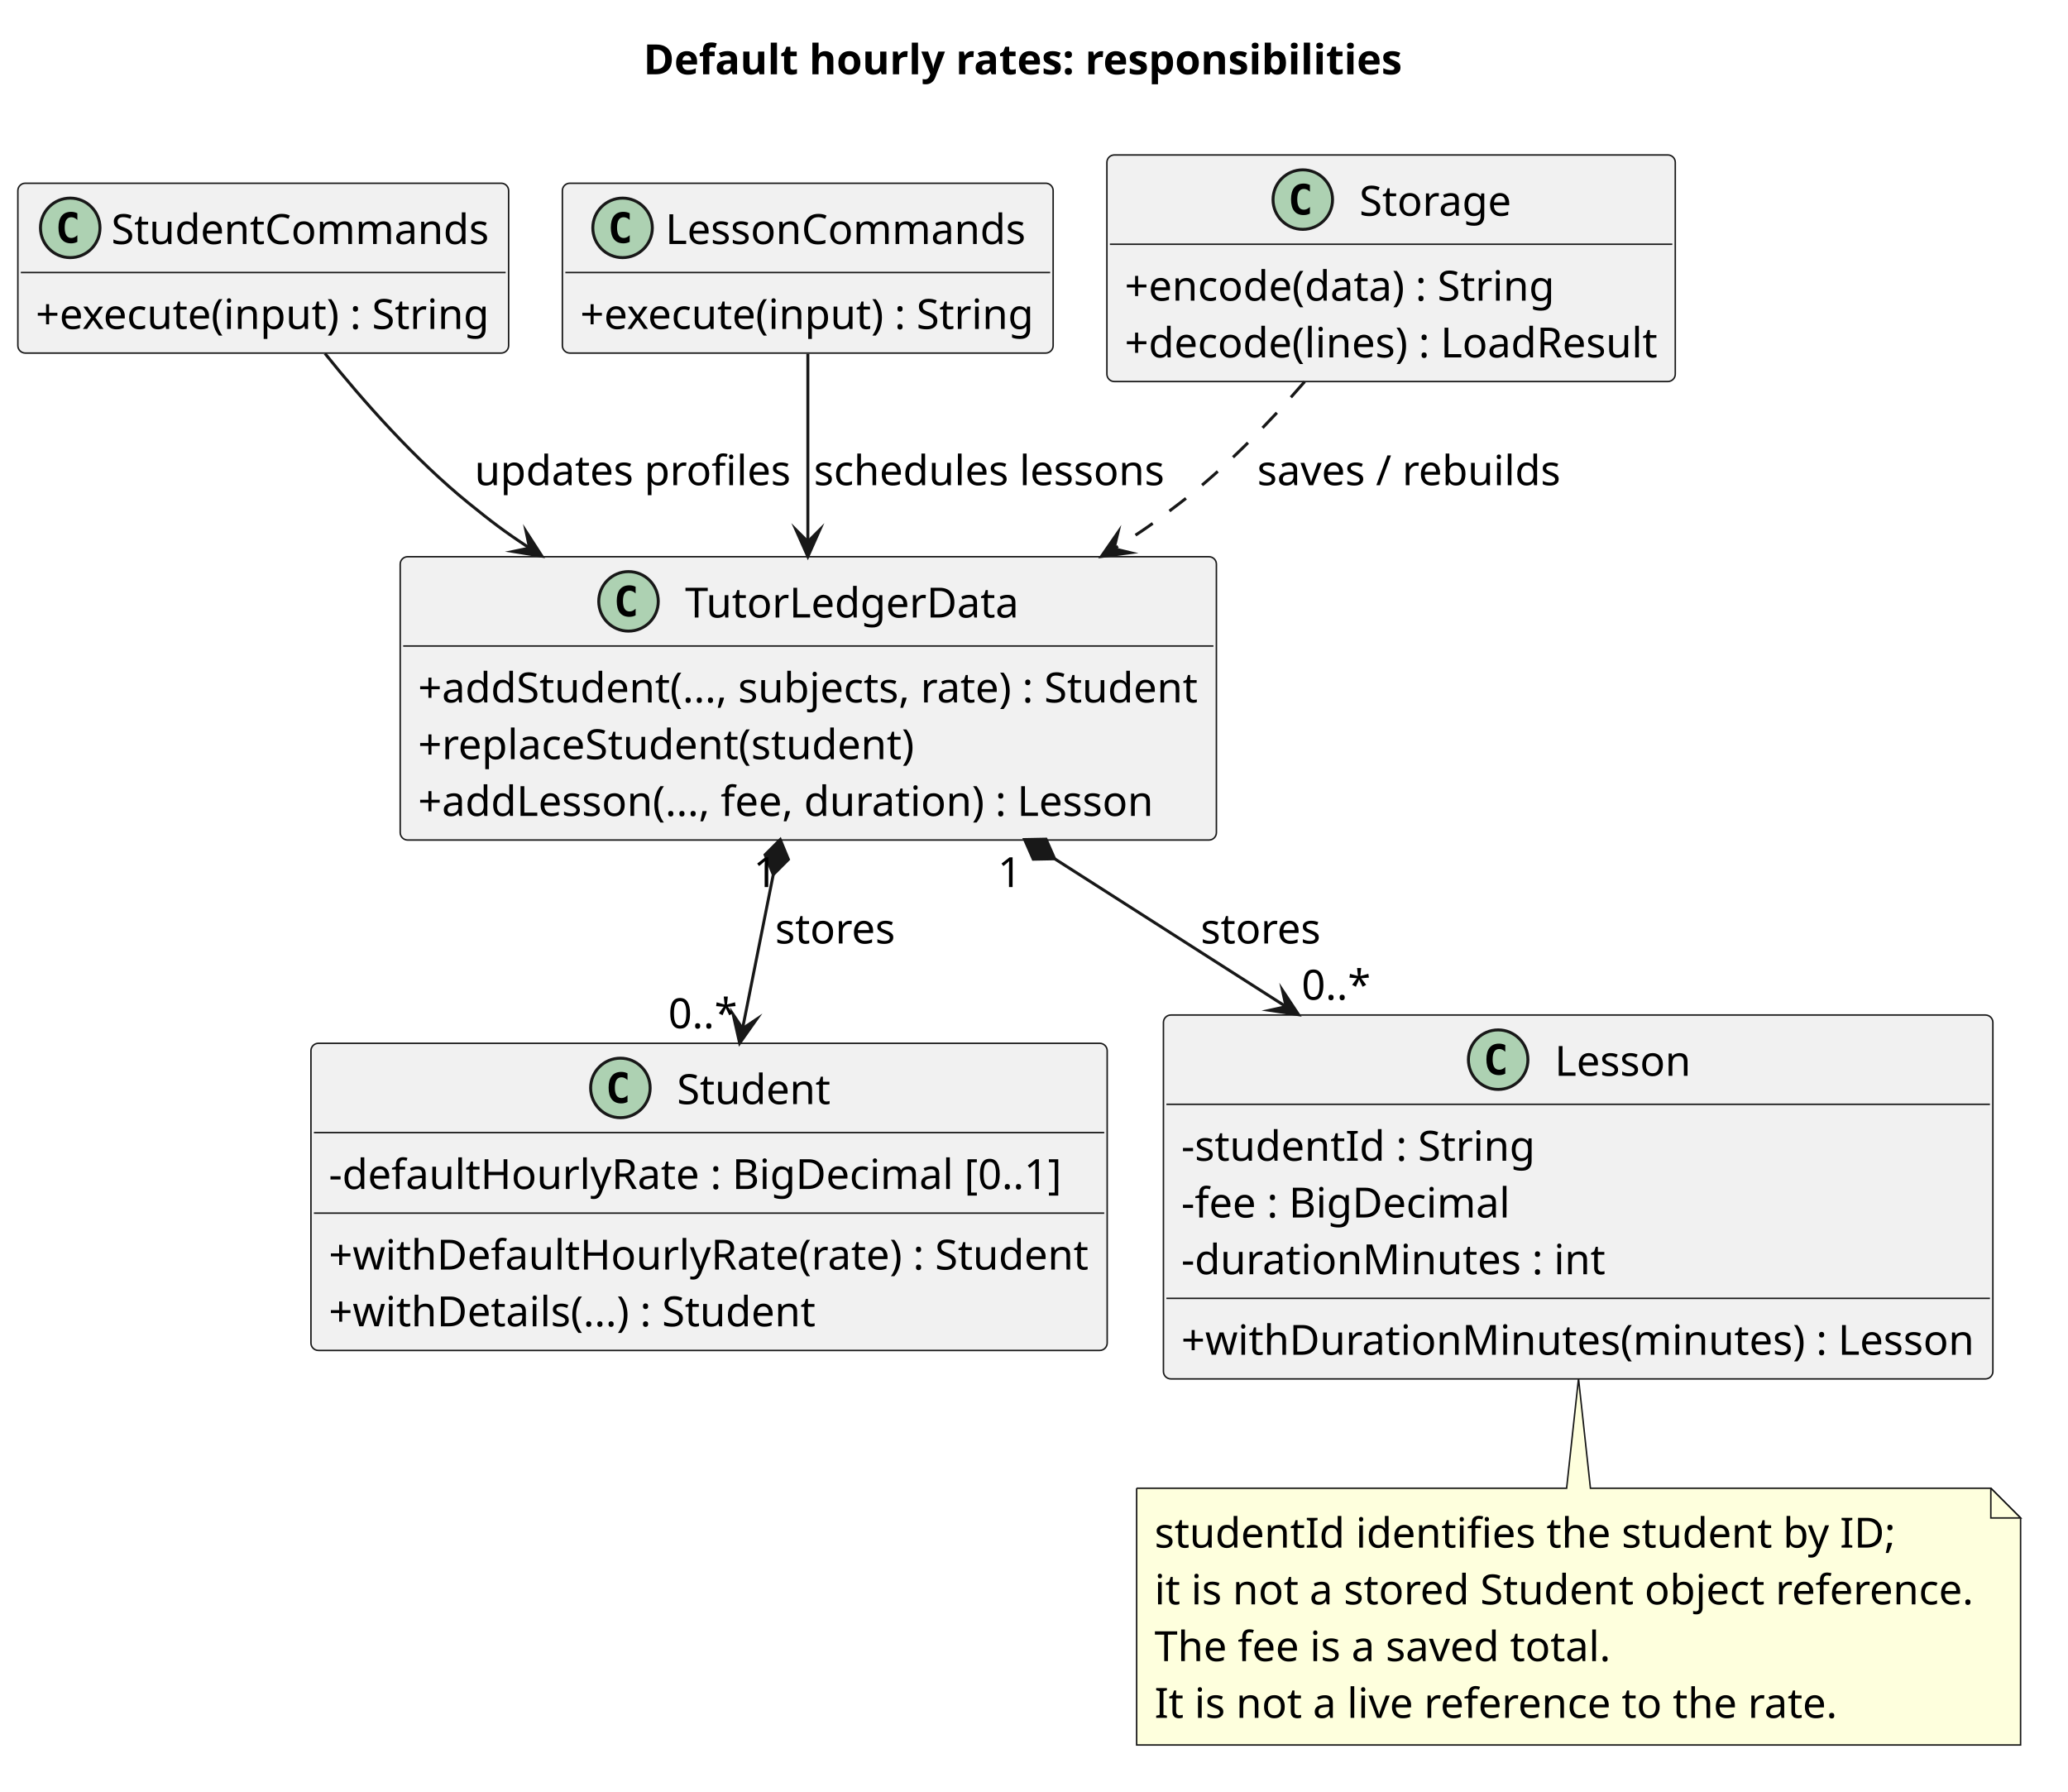
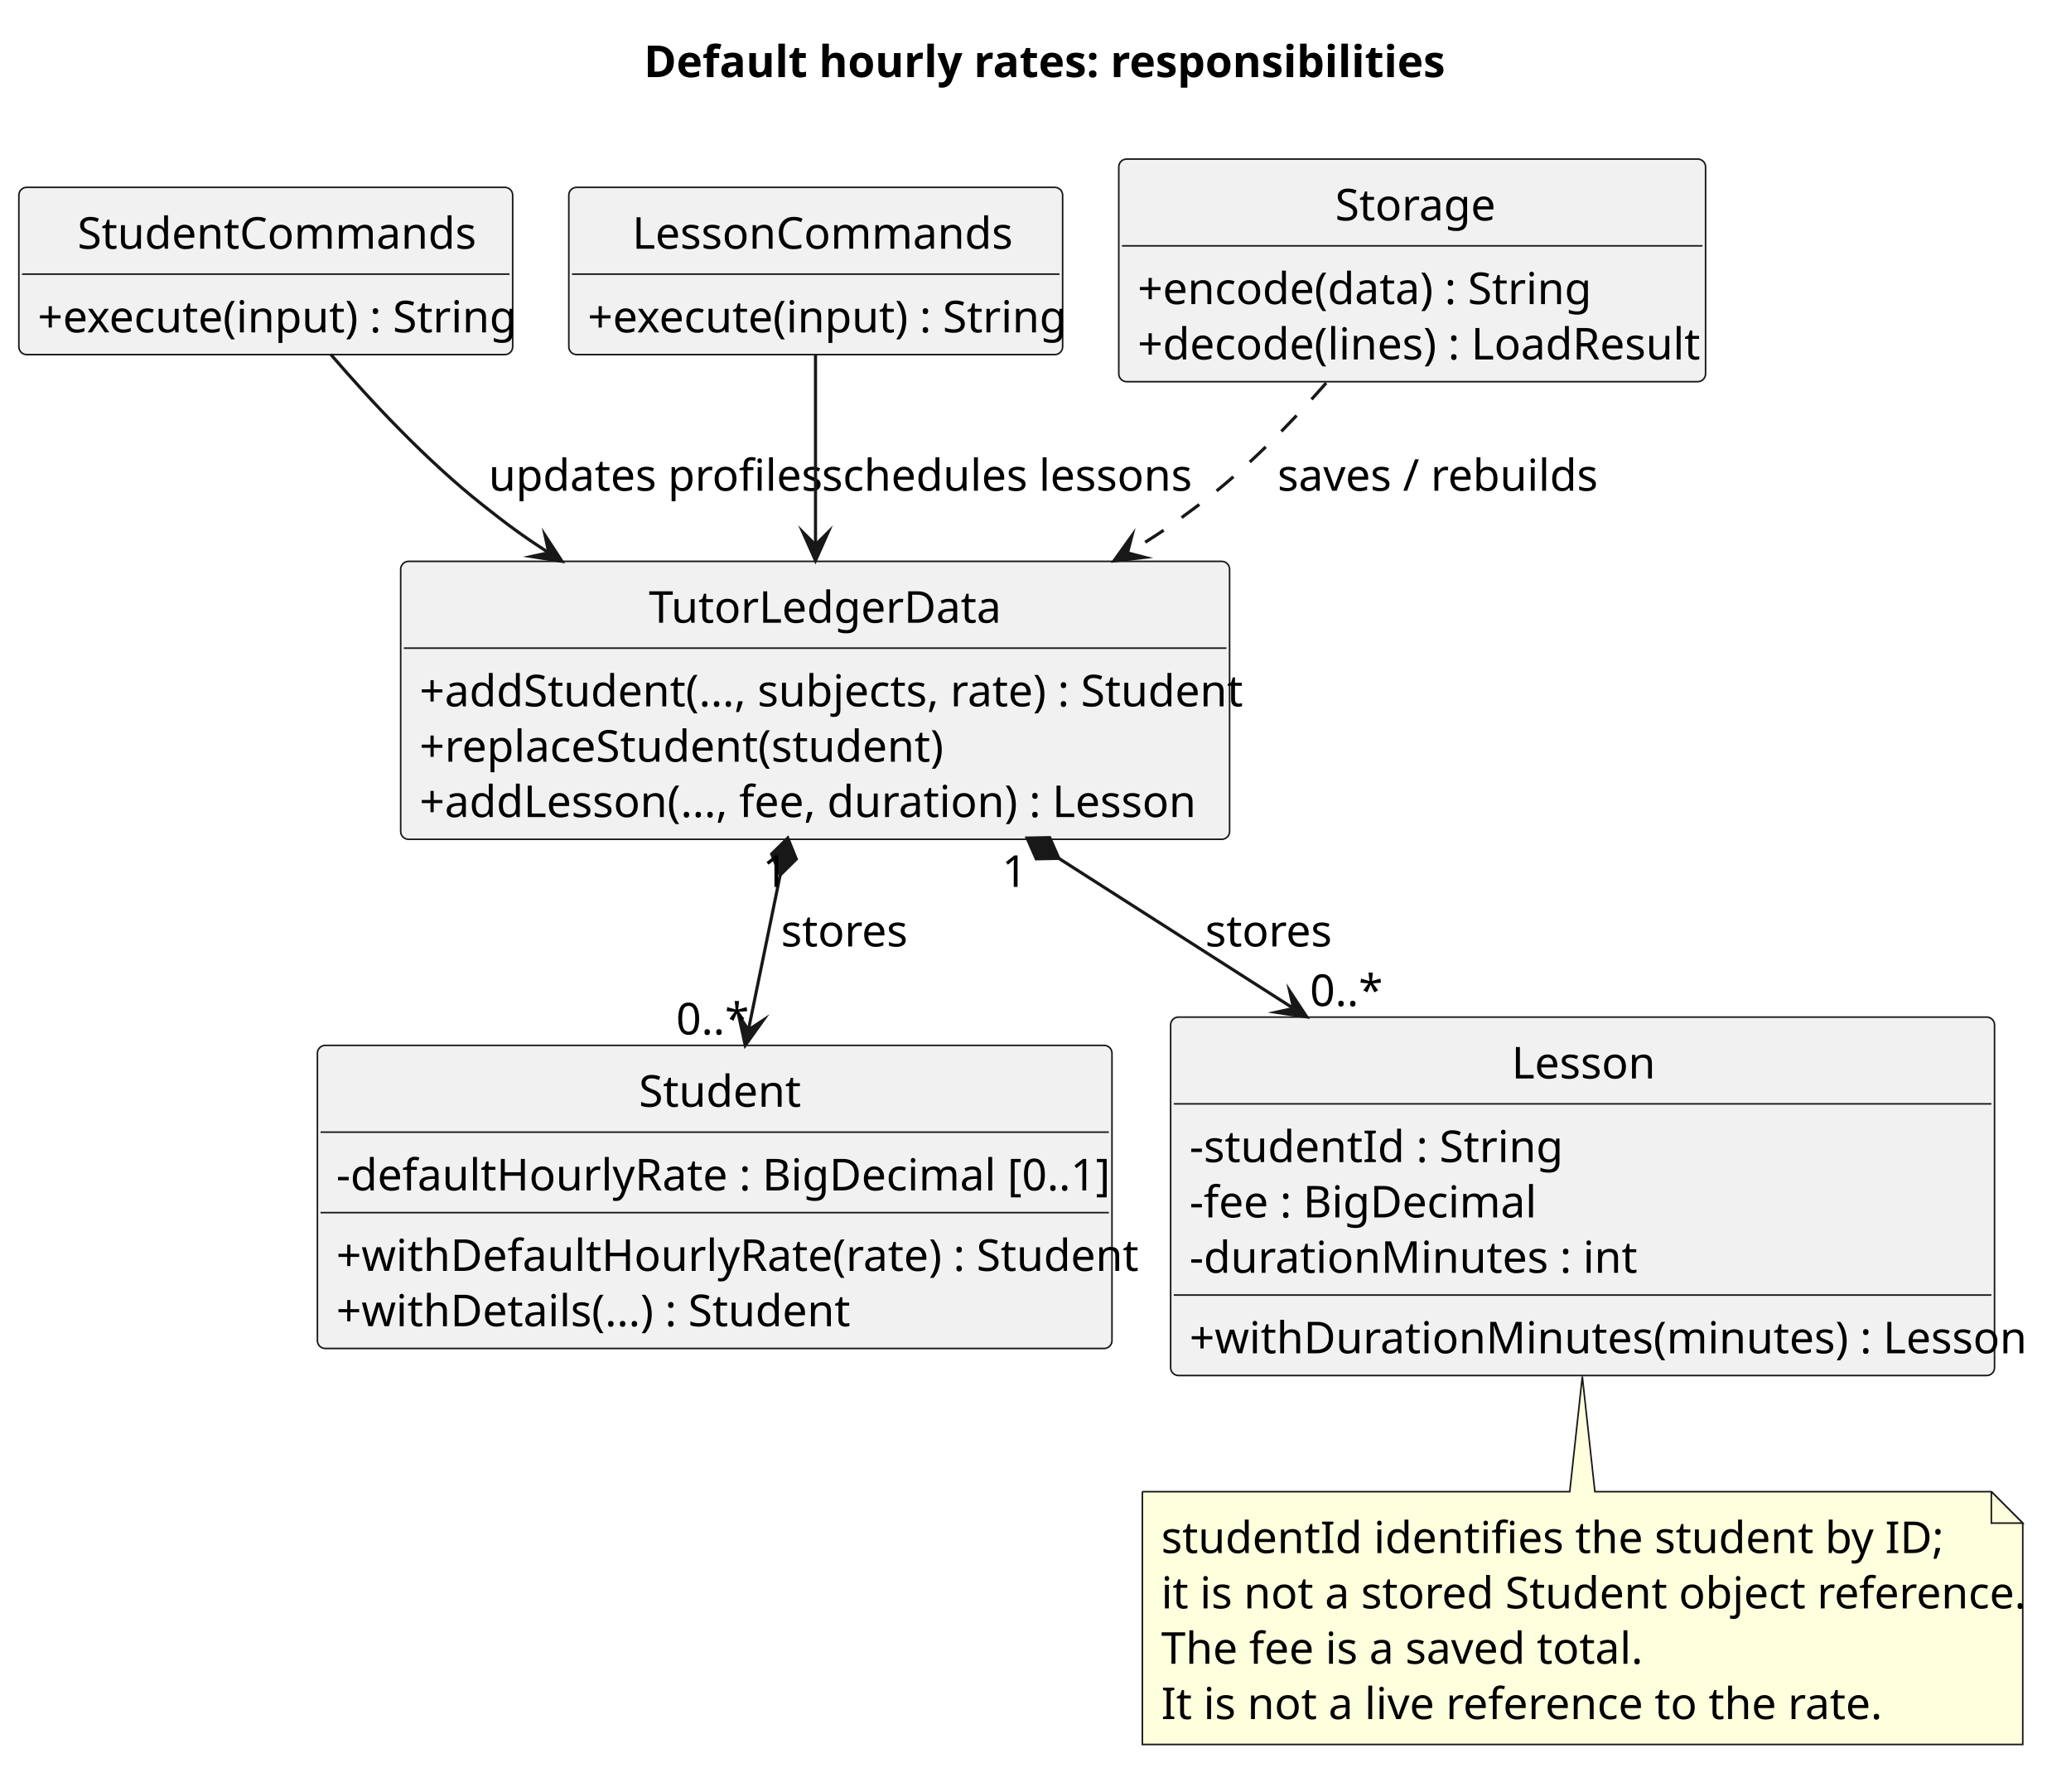
- <svg xmlns="http://www.w3.org/2000/svg" version="1.1" data-diagram-type="CLASS" style="width:695px;height:602px;background:#FFFFFF;" width="695px" height="602px" viewBox="0 0 695 602" zoomAndPan="magnify" preserveAspectRatio="none" contentStyleType="text/css">
+ <svg xmlns="http://www.w3.org/2000/svg" version="1.1" data-diagram-type="CLASS" style="width:659px;height:570px;background:#FFFFFF;" width="659px" height="570px" viewBox="0 0 659 570" zoomAndPan="magnify" preserveAspectRatio="none" contentStyleType="text/css">
  <defs />
  <g font-family="sans-serif" lengthAdjust="spacing">
-     <g class="title" data-source-line="7">
-       <text x="216.236" y="24.966" fill="#000" font-size="14" textLength="255.527" font-weight="700">Default hourly rates: responsibilities</text>
+     <g class="title" data-source-line="8">
+       <text x="204.888" y="24.533" fill="#000" font-size="14" textLength="242.724" font-weight="700">Default hourly rates: responsibilities</text>
    </g>
-     <g class="entity" data-qualified-name="StudentCommands" id="ent0001" data-source-line="9">
-       <rect x="6" y="61.568" width="164.935" height="57.068" fill="#F1F1F1" style="stroke:#181818;stroke-width:0.5;" rx="2.5" ry="2.5" />
-       <ellipse cx="23.605" cy="76.568" rx="10" ry="10" fill="#ADD1B2" style="stroke:#181818;stroke-width:1;" />
-       <path d="M25.996,81.271 Q25.512,81.521 24.98,81.646 Q24.465,81.771 23.887,81.771 Q21.824,81.771 20.73,80.412 Q19.652,79.052 19.652,76.474 Q19.652,73.896 20.73,72.537 Q21.824,71.177 23.887,71.177 Q24.465,71.177 24.996,71.302 Q25.527,71.427 25.996,71.662 L25.996,73.912 Q25.48,73.427 24.98,73.209 Q24.496,72.99 23.98,72.99 Q22.871,72.99 22.308,73.865 Q21.746,74.74 21.746,76.474 Q21.746,78.193 22.308,79.084 Q22.871,79.959 23.98,79.959 Q24.496,79.959 24.98,79.74 Q25.48,79.505 25.996,79.037 L25.996,81.271 Z " fill="#000" />
-       <text x="37.407" y="82" fill="#000" font-size="14" textLength="126.924">StudentCommands</text>
-       <line x1="7" y1="91.568" x2="169.935" y2="91.568" style="stroke:#181818;stroke-width:0.5;" />
-       <text x="12" y="110.534" fill="#000" font-size="14" textLength="152.935">+execute(input) : String</text>
+     <g class="entity" data-qualified-name="StudentCommands" id="ent0001" data-source-line="10">
+       <rect x="6" y="59.609" width="157.134" height="53.219" fill="#F1F1F1" style="stroke:#181818;stroke-width:0.5;" rx="2.5" ry="2.5" />
+       <text x="24.646" y="79.143" fill="#000" font-size="14" textLength="119.841">StudentCommands</text>
+       <line x1="7" y1="87.219" x2="162.134" y2="87.219" style="stroke:#181818;stroke-width:0.5;" />
+       <text x="12" y="105.752" fill="#000" font-size="14" textLength="145.134">+execute(input) : String</text>
    </g>
-     <g class="entity" data-qualified-name="LessonCommands" id="ent0002" data-source-line="12">
-       <rect x="189" y="61.568" width="164.935" height="57.068" fill="#F1F1F1" style="stroke:#181818;stroke-width:0.5;" rx="2.5" ry="2.5" />
-       <ellipse cx="209.232" cy="76.568" rx="10" ry="10" fill="#ADD1B2" style="stroke:#181818;stroke-width:1;" />
-       <path d="M211.623,81.271 Q211.139,81.521 210.607,81.646 Q210.092,81.771 209.514,81.771 Q207.451,81.771 206.357,80.412 Q205.279,79.052 205.279,76.474 Q205.279,73.896 206.357,72.537 Q207.451,71.177 209.514,71.177 Q210.092,71.177 210.623,71.302 Q211.154,71.427 211.623,71.662 L211.623,73.912 Q211.107,73.427 210.607,73.209 Q210.123,72.99 209.607,72.99 Q208.498,72.99 207.936,73.865 Q207.373,74.74 207.373,76.474 Q207.373,78.193 207.936,79.084 Q208.498,79.959 209.607,79.959 Q210.123,79.959 210.607,79.74 Q211.107,79.505 211.623,79.037 L211.623,81.271 Z " fill="#000" />
-       <text x="223.617" y="82" fill="#000" font-size="14" textLength="121.086">LessonCommands</text>
-       <line x1="190" y1="91.568" x2="352.935" y2="91.568" style="stroke:#181818;stroke-width:0.5;" />
-       <text x="195" y="110.534" fill="#000" font-size="14" textLength="152.935">+execute(input) : String</text>
+     <g class="entity" data-qualified-name="LessonCommands" id="ent0002" data-source-line="13">
+       <rect x="181" y="59.609" width="157.134" height="53.219" fill="#F1F1F1" style="stroke:#181818;stroke-width:0.5;" rx="2.5" ry="2.5" />
+       <text x="201.205" y="79.143" fill="#000" font-size="14" textLength="116.724">LessonCommands</text>
+       <line x1="182" y1="87.219" x2="337.134" y2="87.219" style="stroke:#181818;stroke-width:0.5;" />
+       <text x="187" y="105.752" fill="#000" font-size="14" textLength="145.134">+execute(input) : String</text>
    </g>
-     <g class="entity" data-qualified-name="TutorLedgerData" id="ent0003" data-source-line="15">
-       <rect x="134.5" y="187.068" width="274.303" height="95.204" fill="#F1F1F1" style="stroke:#181818;stroke-width:0.5;" rx="2.5" ry="2.5" />
-       <ellipse cx="211.225" cy="202.068" rx="10" ry="10" fill="#ADD1B2" style="stroke:#181818;stroke-width:1;" />
-       <path d="M213.615,206.771 Q213.131,207.021 212.6,207.146 Q212.084,207.271 211.506,207.271 Q209.443,207.271 208.35,205.912 Q207.272,204.552 207.272,201.974 Q207.272,199.396 208.35,198.037 Q209.443,196.677 211.506,196.677 Q212.084,196.677 212.615,196.802 Q213.147,196.927 213.615,197.162 L213.615,199.412 Q213.1,198.927 212.6,198.709 Q212.115,198.49 211.6,198.49 Q210.49,198.49 209.928,199.365 Q209.365,200.24 209.365,201.974 Q209.365,203.693 209.928,204.584 Q210.49,205.459 211.6,205.459 Q212.115,205.459 212.6,205.24 Q213.1,205.005 213.615,204.537 L213.615,206.771 Z " fill="#000" />
-       <text x="230.225" y="207.5" fill="#000" font-size="14" textLength="112.854">TutorLedgerData</text>
-       <line x1="135.5" y1="217.068" x2="407.803" y2="217.068" style="stroke:#181818;stroke-width:0.5;" />
-       <text x="140.5" y="236.034" fill="#000" font-size="14" textLength="262.303">+addStudent(..., subjects, rate) : Student</text>
-       <text x="140.5" y="255.102" fill="#000" font-size="14" textLength="167.005">+replaceStudent(student)</text>
-       <text x="140.5" y="274.17" fill="#000" font-size="14" textLength="247.379">+addLesson(..., fee, duration) : Lesson</text>
+     <g class="entity" data-qualified-name="TutorLedgerData" id="ent0003" data-source-line="16">
+       <rect x="127.5" y="178.609" width="263.761" height="88.438" fill="#F1F1F1" style="stroke:#181818;stroke-width:0.5;" rx="2.5" ry="2.5" />
+       <text x="206.46" y="198.143" fill="#000" font-size="14" textLength="105.841">TutorLedgerData</text>
+       <line x1="128.5" y1="206.219" x2="390.261" y2="206.219" style="stroke:#181818;stroke-width:0.5;" />
+       <text x="133.5" y="224.752" fill="#000" font-size="14" textLength="251.761">+addStudent(..., subjects, rate) : Student</text>
+       <text x="133.5" y="242.361" fill="#000" font-size="14" textLength="157.603">+replaceStudent(student)</text>
+       <text x="133.5" y="259.971" fill="#000" font-size="14" textLength="240.099">+addLesson(..., fee, duration) : Lesson</text>
    </g>
-     <g class="entity" data-qualified-name="Student" id="ent0004" data-source-line="20">
-       <rect x="104.5" y="350.568" width="267.597" height="103.204" fill="#F1F1F1" style="stroke:#181818;stroke-width:0.5;" rx="2.5" ry="2.5" />
-       <ellipse cx="208.497" cy="365.568" rx="10" ry="10" fill="#ADD1B2" style="stroke:#181818;stroke-width:1;" />
-       <path d="M210.887,370.271 Q210.403,370.521 209.872,370.646 Q209.356,370.771 208.778,370.771 Q206.715,370.771 205.622,369.412 Q204.543,368.052 204.543,365.474 Q204.543,362.896 205.622,361.537 Q206.715,360.177 208.778,360.177 Q209.356,360.177 209.887,360.302 Q210.418,360.427 210.887,360.662 L210.887,362.912 Q210.372,362.427 209.872,362.209 Q209.387,361.99 208.872,361.99 Q207.762,361.99 207.2,362.865 Q206.637,363.74 206.637,365.474 Q206.637,367.193 207.2,368.084 Q207.762,368.959 208.872,368.959 Q209.387,368.959 209.872,368.74 Q210.372,368.505 210.887,368.037 L210.887,370.271 Z " fill="#000" />
-       <text x="227.497" y="371" fill="#000" font-size="14" textLength="51.604">Student</text>
-       <line x1="105.5" y1="380.568" x2="371.097" y2="380.568" style="stroke:#181818;stroke-width:0.5;" />
-       <text x="110.5" y="399.534" fill="#000" font-size="14" textLength="246.273">-defaultHourlyRate : BigDecimal [0..1]</text>
-       <line x1="105.5" y1="407.636" x2="371.097" y2="407.636" style="stroke:#181818;stroke-width:0.5;" />
-       <text x="110.5" y="426.602" fill="#000" font-size="14" textLength="255.597">+withDefaultHourlyRate(rate) : Student</text>
-       <text x="110.5" y="445.67" fill="#000" font-size="14" textLength="163.575">+withDetails(...) : Student</text>
+     <g class="entity" data-qualified-name="Student" id="ent0004" data-source-line="21">
+       <rect x="101" y="332.609" width="252.837" height="96.438" fill="#F1F1F1" style="stroke:#181818;stroke-width:0.5;" rx="2.5" ry="2.5" />
+       <text x="203.288" y="352.143" fill="#000" font-size="14" textLength="48.262">Student</text>
+       <line x1="102" y1="360.219" x2="352.837" y2="360.219" style="stroke:#181818;stroke-width:0.5;" />
+       <text x="107" y="378.752" fill="#000" font-size="14" textLength="234.213">-defaultHourlyRate : BigDecimal [0..1]</text>
+       <line x1="102" y1="385.828" x2="352.837" y2="385.828" style="stroke:#181818;stroke-width:0.5;" />
+       <text x="107" y="404.361" fill="#000" font-size="14" textLength="240.837">+withDefaultHourlyRate(rate) : Student</text>
+       <text x="107" y="421.971" fill="#000" font-size="14" textLength="156.789">+withDetails(...) : Student</text>
    </g>
-     <g class="entity" data-qualified-name="Lesson" id="ent0005" data-source-line="25">
-       <rect x="391" y="341.068" width="278.755" height="122.272" fill="#F1F1F1" style="stroke:#181818;stroke-width:0.5;" rx="2.5" ry="2.5" />
-       <ellipse cx="503.495" cy="356.068" rx="10" ry="10" fill="#ADD1B2" style="stroke:#181818;stroke-width:1;" />
-       <path d="M505.885,360.771 Q505.401,361.021 504.87,361.146 Q504.354,361.271 503.776,361.271 Q501.713,361.271 500.62,359.912 Q499.541,358.552 499.541,355.974 Q499.541,353.396 500.62,352.037 Q501.713,350.677 503.776,350.677 Q504.354,350.677 504.885,350.802 Q505.416,350.927 505.885,351.162 L505.885,353.412 Q505.37,352.927 504.87,352.709 Q504.385,352.49 503.87,352.49 Q502.76,352.49 502.198,353.365 Q501.635,354.24 501.635,355.974 Q501.635,357.693 502.198,358.584 Q502.76,359.459 503.87,359.459 Q504.385,359.459 504.87,359.24 Q505.37,359.005 505.885,358.537 L505.885,360.771 Z " fill="#000" />
-       <text x="522.495" y="361.5" fill="#000" font-size="14" textLength="45.766">Lesson</text>
-       <line x1="392" y1="371.068" x2="668.755" y2="371.068" style="stroke:#181818;stroke-width:0.5;" />
-       <text x="397" y="390.034" fill="#000" font-size="14" textLength="118.916">-studentId : String</text>
-       <text x="397" y="409.102" fill="#000" font-size="14" textLength="110.474">-fee : BigDecimal</text>
-       <text x="397" y="428.17" fill="#000" font-size="14" textLength="142.813">-durationMinutes : int</text>
-       <line x1="392" y1="436.272" x2="668.755" y2="436.272" style="stroke:#181818;stroke-width:0.5;" />
-       <text x="397" y="455.238" fill="#000" font-size="14" textLength="266.755">+withDurationMinutes(minutes) : Lesson</text>
+     <g class="entity" data-qualified-name="Lesson" id="ent0005" data-source-line="26">
+       <rect x="372.5" y="323.609" width="262.168" height="114.047" fill="#F1F1F1" style="stroke:#181818;stroke-width:0.5;" rx="2.5" ry="2.5" />
+       <text x="481.012" y="343.143" fill="#000" font-size="14" textLength="45.145">Lesson</text>
+       <line x1="373.5" y1="351.219" x2="633.668" y2="351.219" style="stroke:#181818;stroke-width:0.5;" />
+       <text x="378.5" y="369.752" fill="#000" font-size="14" textLength="110.503">-studentId : String</text>
+       <text x="378.5" y="387.361" fill="#000" font-size="14" textLength="106.593">-fee : BigDecimal</text>
+       <text x="378.5" y="404.971" fill="#000" font-size="14" textLength="130.73">-durationMinutes : int</text>
+       <line x1="373.5" y1="412.047" x2="633.668" y2="412.047" style="stroke:#181818;stroke-width:0.5;" />
+       <text x="378.5" y="430.58" fill="#000" font-size="14" textLength="250.168">+withDurationMinutes(minutes) : Lesson</text>
    </g>
-     <g class="entity" data-qualified-name="Storage" id="ent0006" data-source-line="31">
-       <rect x="372" y="52.068" width="191.017" height="76.136" fill="#F1F1F1" style="stroke:#181818;stroke-width:0.5;" rx="2.5" ry="2.5" />
-       <ellipse cx="437.833" cy="67.068" rx="10" ry="10" fill="#ADD1B2" style="stroke:#181818;stroke-width:1;" />
-       <path d="M440.223,71.771 Q439.739,72.021 439.208,72.146 Q438.692,72.271 438.114,72.271 Q436.051,72.271 434.958,70.912 Q433.88,69.552 433.88,66.974 Q433.88,64.396 434.958,63.037 Q436.051,61.677 438.114,61.677 Q438.692,61.677 439.223,61.802 Q439.755,61.927 440.223,62.162 L440.223,64.412 Q439.708,63.927 439.208,63.709 Q438.723,63.49 438.208,63.49 Q437.098,63.49 436.536,64.365 Q435.973,65.24 435.973,66.974 Q435.973,68.693 436.536,69.584 Q437.098,70.459 438.208,70.459 Q438.723,70.459 439.208,70.24 Q439.708,70.005 440.223,69.537 L440.223,71.771 Z " fill="#000" />
-       <text x="456.833" y="72.5" fill="#000" font-size="14" textLength="51.352">Storage</text>
-       <line x1="373" y1="82.068" x2="562.017" y2="82.068" style="stroke:#181818;stroke-width:0.5;" />
-       <text x="378" y="101.034" fill="#000" font-size="14" textLength="144.451">+encode(data) : String</text>
-       <text x="378" y="120.102" fill="#000" font-size="14" textLength="179.017">+decode(lines) : LoadResult</text>
+     <g class="entity" data-qualified-name="Storage" id="ent0006" data-source-line="32">
+       <rect x="356" y="50.609" width="186.72" height="70.828" fill="#F1F1F1" style="stroke:#181818;stroke-width:0.5;" rx="2.5" ry="2.5" />
+       <text x="424.843" y="70.143" fill="#000" font-size="14" textLength="49.034">Storage</text>
+       <line x1="357" y1="78.219" x2="541.72" y2="78.219" style="stroke:#181818;stroke-width:0.5;" />
+       <text x="362" y="96.752" fill="#000" font-size="14" textLength="138.92">+encode(data) : String</text>
+       <text x="362" y="114.361" fill="#000" font-size="14" textLength="174.72">+decode(lines) : LoadResult</text>
    </g>
-     <g class="entity" data-qualified-name="GMN12" id="ent0013" data-source-line="41">
-       <path d="M382,500.068 L382,586.34 A0,0 0 0 0 382,586.34 L679.065,586.34 A0,0 0 0 0 679.065,586.34 L679.065,510.068 L669.065,500.068 L534.5,500.068 L530.5,463.227 L526.5,500.068 L382,500.068 A0,0 0 0 0 382,500.068" style="stroke:#181818;stroke-width:0.5;" fill="#FEFFDD" />
-       <path d="M669.065,500.068 L669.065,510.068 L679.065,510.068 L669.065,500.068" style="stroke:#181818;stroke-width:0.5;" fill="#FEFFDD" />
-       <text x="388" y="520.034" fill="#000" font-size="14" textLength="249.339">studentId identifies the student by ID;</text>
-       <text x="388" y="539.102" fill="#000" font-size="14" textLength="276.065">it is not a stored Student object reference.</text>
-       <text x="388" y="558.17" fill="#000" font-size="14" textLength="153.285">The fee is a saved total.</text>
-       <text x="388" y="577.238" fill="#000" font-size="14" textLength="230.299">It is not a live reference to the rate.</text>
+     <g class="entity" data-qualified-name="GMN12" id="ent0013" data-source-line="42">
+       <path d="M363.5,474.609 L363.5,555.047 A0,0 0 0 0 363.5,555.047 L643.65,555.047 A0,0 0 0 0 643.65,555.047 L643.65,484.609 L633.65,474.609 L507.5,474.609 L503.5,437.972 L499.5,474.609 L363.5,474.609 A0,0 0 0 0 363.5,474.609" style="stroke:#181818;stroke-width:0.5;" fill="#FEFFDD" />
+       <path d="M633.65,474.609 L633.65,484.609 L643.65,484.609 L633.65,474.609" style="stroke:#181818;stroke-width:0.5;" fill="#FEFFDD" />
+       <text x="369.5" y="494.143" fill="#000" font-size="14" textLength="230.364">studentId identifies the student by ID;</text>
+       <text x="369.5" y="511.752" fill="#000" font-size="14" textLength="259.15">it is not a stored Student object reference.</text>
+       <text x="369.5" y="529.361" fill="#000" font-size="14" textLength="148.641">The fee is a saved total.</text>
+       <text x="369.5" y="546.971" fill="#000" font-size="14" textLength="215.558">It is not a live reference to the rate.</text>
    </g>
    <g class="link" data-entity-1="ent0001" data-entity-2="ent0003" id="lnk7" data-link-type="dependency">
-       <polygon points="182.146,186.891,176.807,178.614,177.963,184.152,172.425,185.308,182.146,186.891" fill="#181818" style="stroke:#181818;stroke-width:1;stroke-linejoin:miter;stroke-miterlimit:10;" />
-       <path d="M109.214,118.774 C121.996,134.698 139.375,154.39 157.5,169.068 C165.187,175.293 169.37,178.527 177.963,184.152" style="stroke:#181818;stroke-width:1;" fill="none" />
-       <text x="159.5" y="163.034" fill="#000" font-size="14" textLength="106.526">updates profiles</text>
+       <polygon points="178.83,178.587,173.439,170.345,174.63,175.875,169.1,177.066,178.83,178.587" fill="#181818" style="stroke:#181818;stroke-width:1;stroke-linejoin:miter;stroke-miterlimit:10;" />
+       <path d="M105.226,112.735 C118.145,127.755 135.66,146.488 153.5,160.609 C161.408,166.869 165.83,170.194 174.63,175.875" style="stroke:#181818;stroke-width:1;" fill="none" />
+       <text x="155.5" y="156.143" fill="#000" font-size="14" textLength="98.841">updates profiles</text>
    </g>
    <g class="link" data-entity-1="ent0002" data-entity-2="ent0003" id="lnk8" data-link-type="dependency">
-       <polygon points="271.5,187.032,275.5,178.032,271.5,182.032,267.5,178.032,271.5,187.032" fill="#181818" style="stroke:#181818;stroke-width:1;stroke-linejoin:miter;stroke-miterlimit:10;" />
-       <path d="M271.5,118.882 C271.5,138.24 271.5,159.515 271.5,182.032" style="stroke:#181818;stroke-width:1;" fill="none" />
-       <text x="273.5" y="163.034" fill="#000" font-size="14" textLength="117.838">schedules lessons</text>
+       <polygon points="259.5,178.361,263.5,169.361,259.5,173.361,255.5,169.361,259.5,178.361" fill="#181818" style="stroke:#181818;stroke-width:1;stroke-linejoin:miter;stroke-miterlimit:10;" />
+       <path d="M259.5,112.724 C259.5,131.246 259.5,151.713 259.5,173.361" style="stroke:#181818;stroke-width:1;" fill="none" />
+       <text x="261.5" y="156.143" fill="#000" font-size="14" textLength="114.399">schedules lessons</text>
    </g>
    <g class="link" data-entity-1="ent0003" data-entity-2="ent0004" id="lnk9" data-link-type="composition">
-       <polygon points="262.22,282.109,257.124,287.211,259.873,293.878,264.969,288.776,262.22,282.109" fill="#181818" style="stroke:#181818;stroke-width:1;stroke-linejoin:miter;stroke-miterlimit:10;" />
-       <polygon points="248.577,350.53,254.26,342.486,249.555,345.626,246.414,340.921,248.577,350.53" fill="#181818" style="stroke:#181818;stroke-width:1;stroke-linejoin:miter;stroke-miterlimit:10;" />
-       <path d="M259.873,293.878 C255.622,315.198 253.899,323.841 249.555,345.626" style="stroke:#181818;stroke-width:1;" fill="none" />
-       <text x="260.5" y="317.034" fill="#000" font-size="14" textLength="40.614">stores</text>
-       <text x="224.577" y="345.496" fill="#000" font-size="14" textLength="23.226">0..*</text>
-       <text x="253.22" y="298.075" fill="#000" font-size="14">1</text>
+       <polygon points="250.671,266.65,245.547,271.724,248.26,278.405,253.384,273.331,250.671,266.65" fill="#181818" style="stroke:#181818;stroke-width:1;stroke-linejoin:miter;stroke-miterlimit:10;" />
+       <polygon points="237.142,332.603,242.869,324.591,238.147,327.705,235.032,322.983,237.142,332.603" fill="#181818" style="stroke:#181818;stroke-width:1;stroke-linejoin:miter;stroke-miterlimit:10;" />
+       <path d="M248.26,278.405 C244.06,298.877 242.446,306.747 238.147,327.705" style="stroke:#181818;stroke-width:1;" fill="none" />
+       <text x="248.5" y="301.143" fill="#000" font-size="14" textLength="38.124">stores</text>
+       <text x="215.142" y="329.137" fill="#000" font-size="14" textLength="21.014">0..*</text>
+       <text x="242.671" y="282.183" fill="#000" font-size="14">1</text>
    </g>
    <g class="link" data-entity-1="ent0003" data-entity-2="ent0005" id="lnk10" data-link-type="composition">
-       <polygon points="344.335,282.109,347.237,288.711,354.447,288.571,351.545,281.969,344.335,282.109" fill="#181818" style="stroke:#181818;stroke-width:1;stroke-linejoin:miter;stroke-miterlimit:10;" />
-       <polygon points="436.427,340.956,430.997,332.739,432.214,338.263,426.689,339.48,436.427,340.956" fill="#181818" style="stroke:#181818;stroke-width:1;stroke-linejoin:miter;stroke-miterlimit:10;" />
-       <path d="M354.447,288.571 C383.025,306.832 401.863,318.869 432.214,338.263" style="stroke:#181818;stroke-width:1;" fill="none" />
-       <text x="403.5" y="317.034" fill="#000" font-size="14" textLength="40.614">stores</text>
-       <text x="437.427" y="335.922" fill="#000" font-size="14" textLength="23.226">0..*</text>
-       <text x="335.335" y="298.075" fill="#000" font-size="14">1</text>
+       <polygon points="326.82,266.65,329.72,273.252,336.93,273.114,334.03,266.512,326.82,266.65" fill="#181818" style="stroke:#181818;stroke-width:1;stroke-linejoin:miter;stroke-miterlimit:10;" />
+       <polygon points="415.816,323.549,410.388,315.331,411.603,320.856,406.078,322.071,415.816,323.549" fill="#181818" style="stroke:#181818;stroke-width:1;stroke-linejoin:miter;stroke-miterlimit:10;" />
+       <path d="M336.93,273.114 C364.437,290.7 382.296,302.119 411.603,320.856" style="stroke:#181818;stroke-width:1;" fill="none" />
+       <text x="383.5" y="301.143" fill="#000" font-size="14" textLength="38.124">stores</text>
+       <text x="416.816" y="320.082" fill="#000" font-size="14" textLength="21.014">0..*</text>
+       <text x="318.82" y="282.183" fill="#000" font-size="14">1</text>
    </g>
    <g class="link" data-entity-1="ent0006" data-entity-2="ent0003" id="lnk11" data-link-type="dependency">
-       <polygon points="370.126,186.992,379.892,185.718,374.394,184.387,375.725,178.889,370.126,186.992" fill="#181818" style="stroke:#181818;stroke-width:1;stroke-linejoin:miter;stroke-miterlimit:10;" />
-       <path d="M438.458,128.252 C426.441,142.141 411.756,157.365 396.5,169.068 C388.265,175.385 383.588,178.778 374.394,184.387" style="stroke:#181818;stroke-width:1;stroke-dasharray:7,7;" fill="none" />
-       <text x="422.5" y="163.034" fill="#000" font-size="14" textLength="102.242">saves / rebuilds</text>
+       <polygon points="354.466,178.453,364.251,177.334,358.775,175.916,360.193,170.44,354.466,178.453" fill="#181818" style="stroke:#181818;stroke-width:1;stroke-linejoin:miter;stroke-miterlimit:10;" />
+       <path d="M421.999,121.846 C410.428,135.044 396.237,149.547 381.5,160.609 C373.073,166.936 368.197,170.37 358.775,175.916" style="stroke:#181818;stroke-width:1;stroke-dasharray:7,7;" fill="none" />
+       <text x="406.5" y="156.143" fill="#000" font-size="14" textLength="97.269">saves / rebuilds</text>
    </g>
  </g>
</svg>
